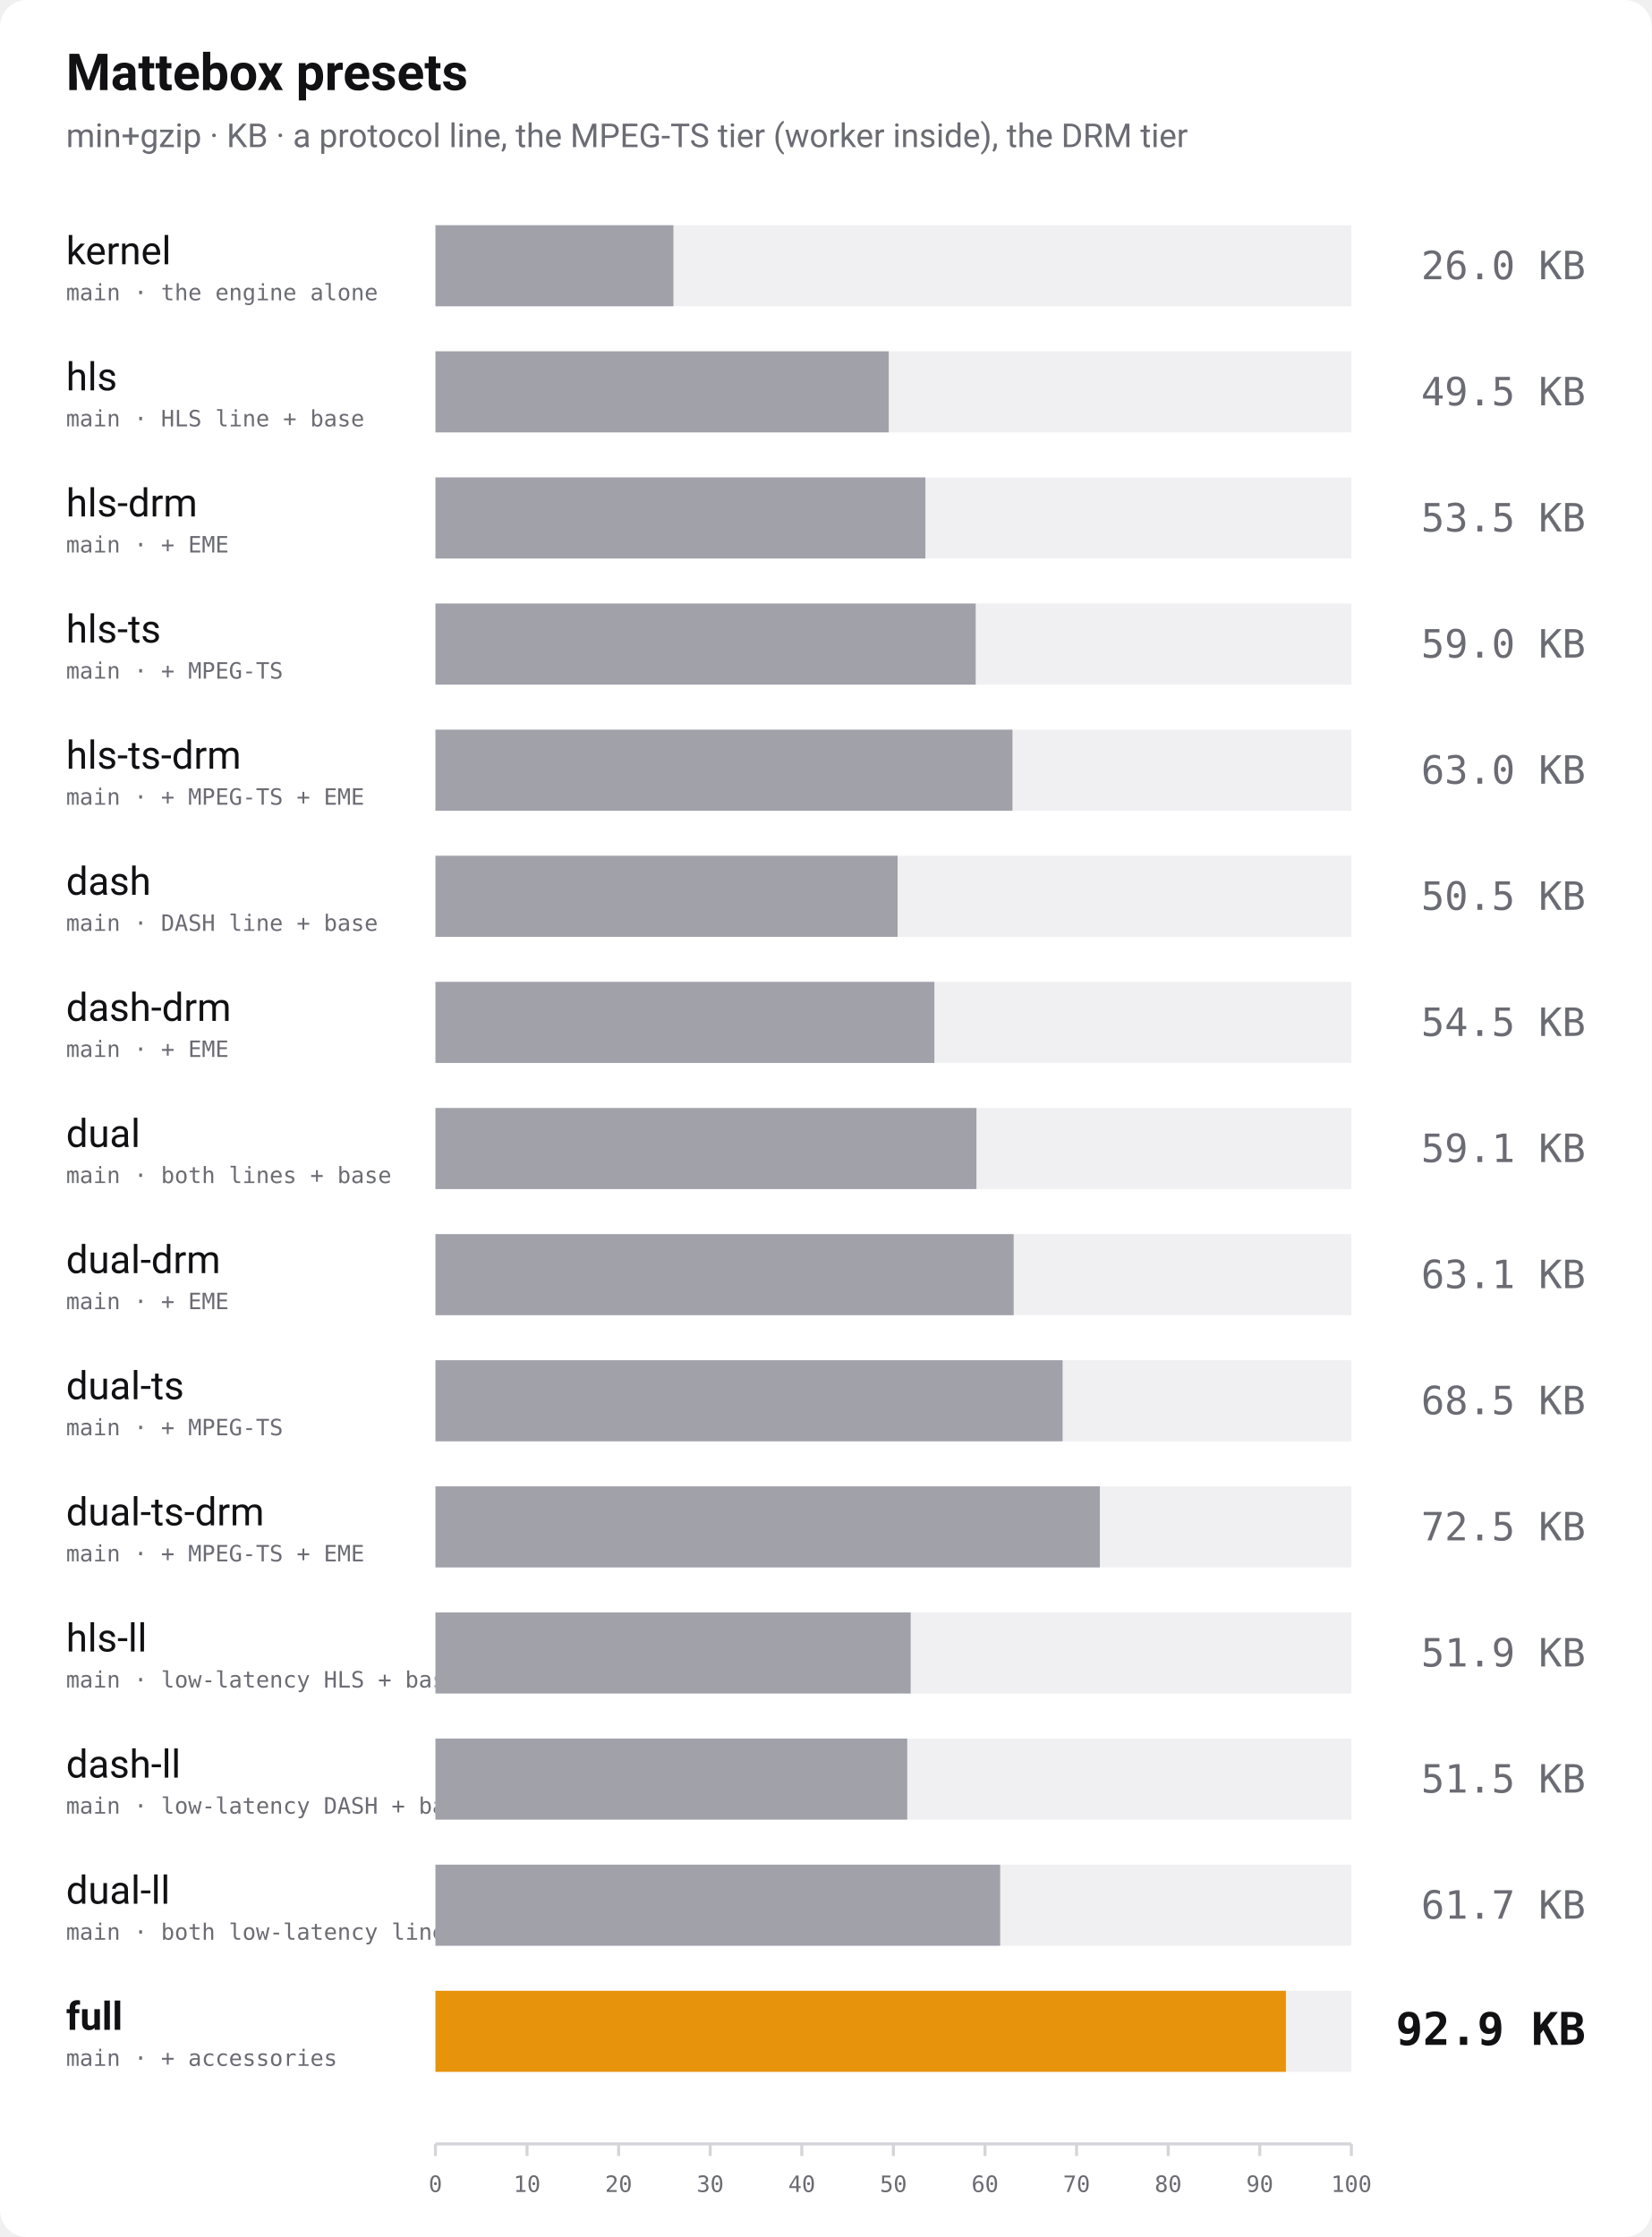
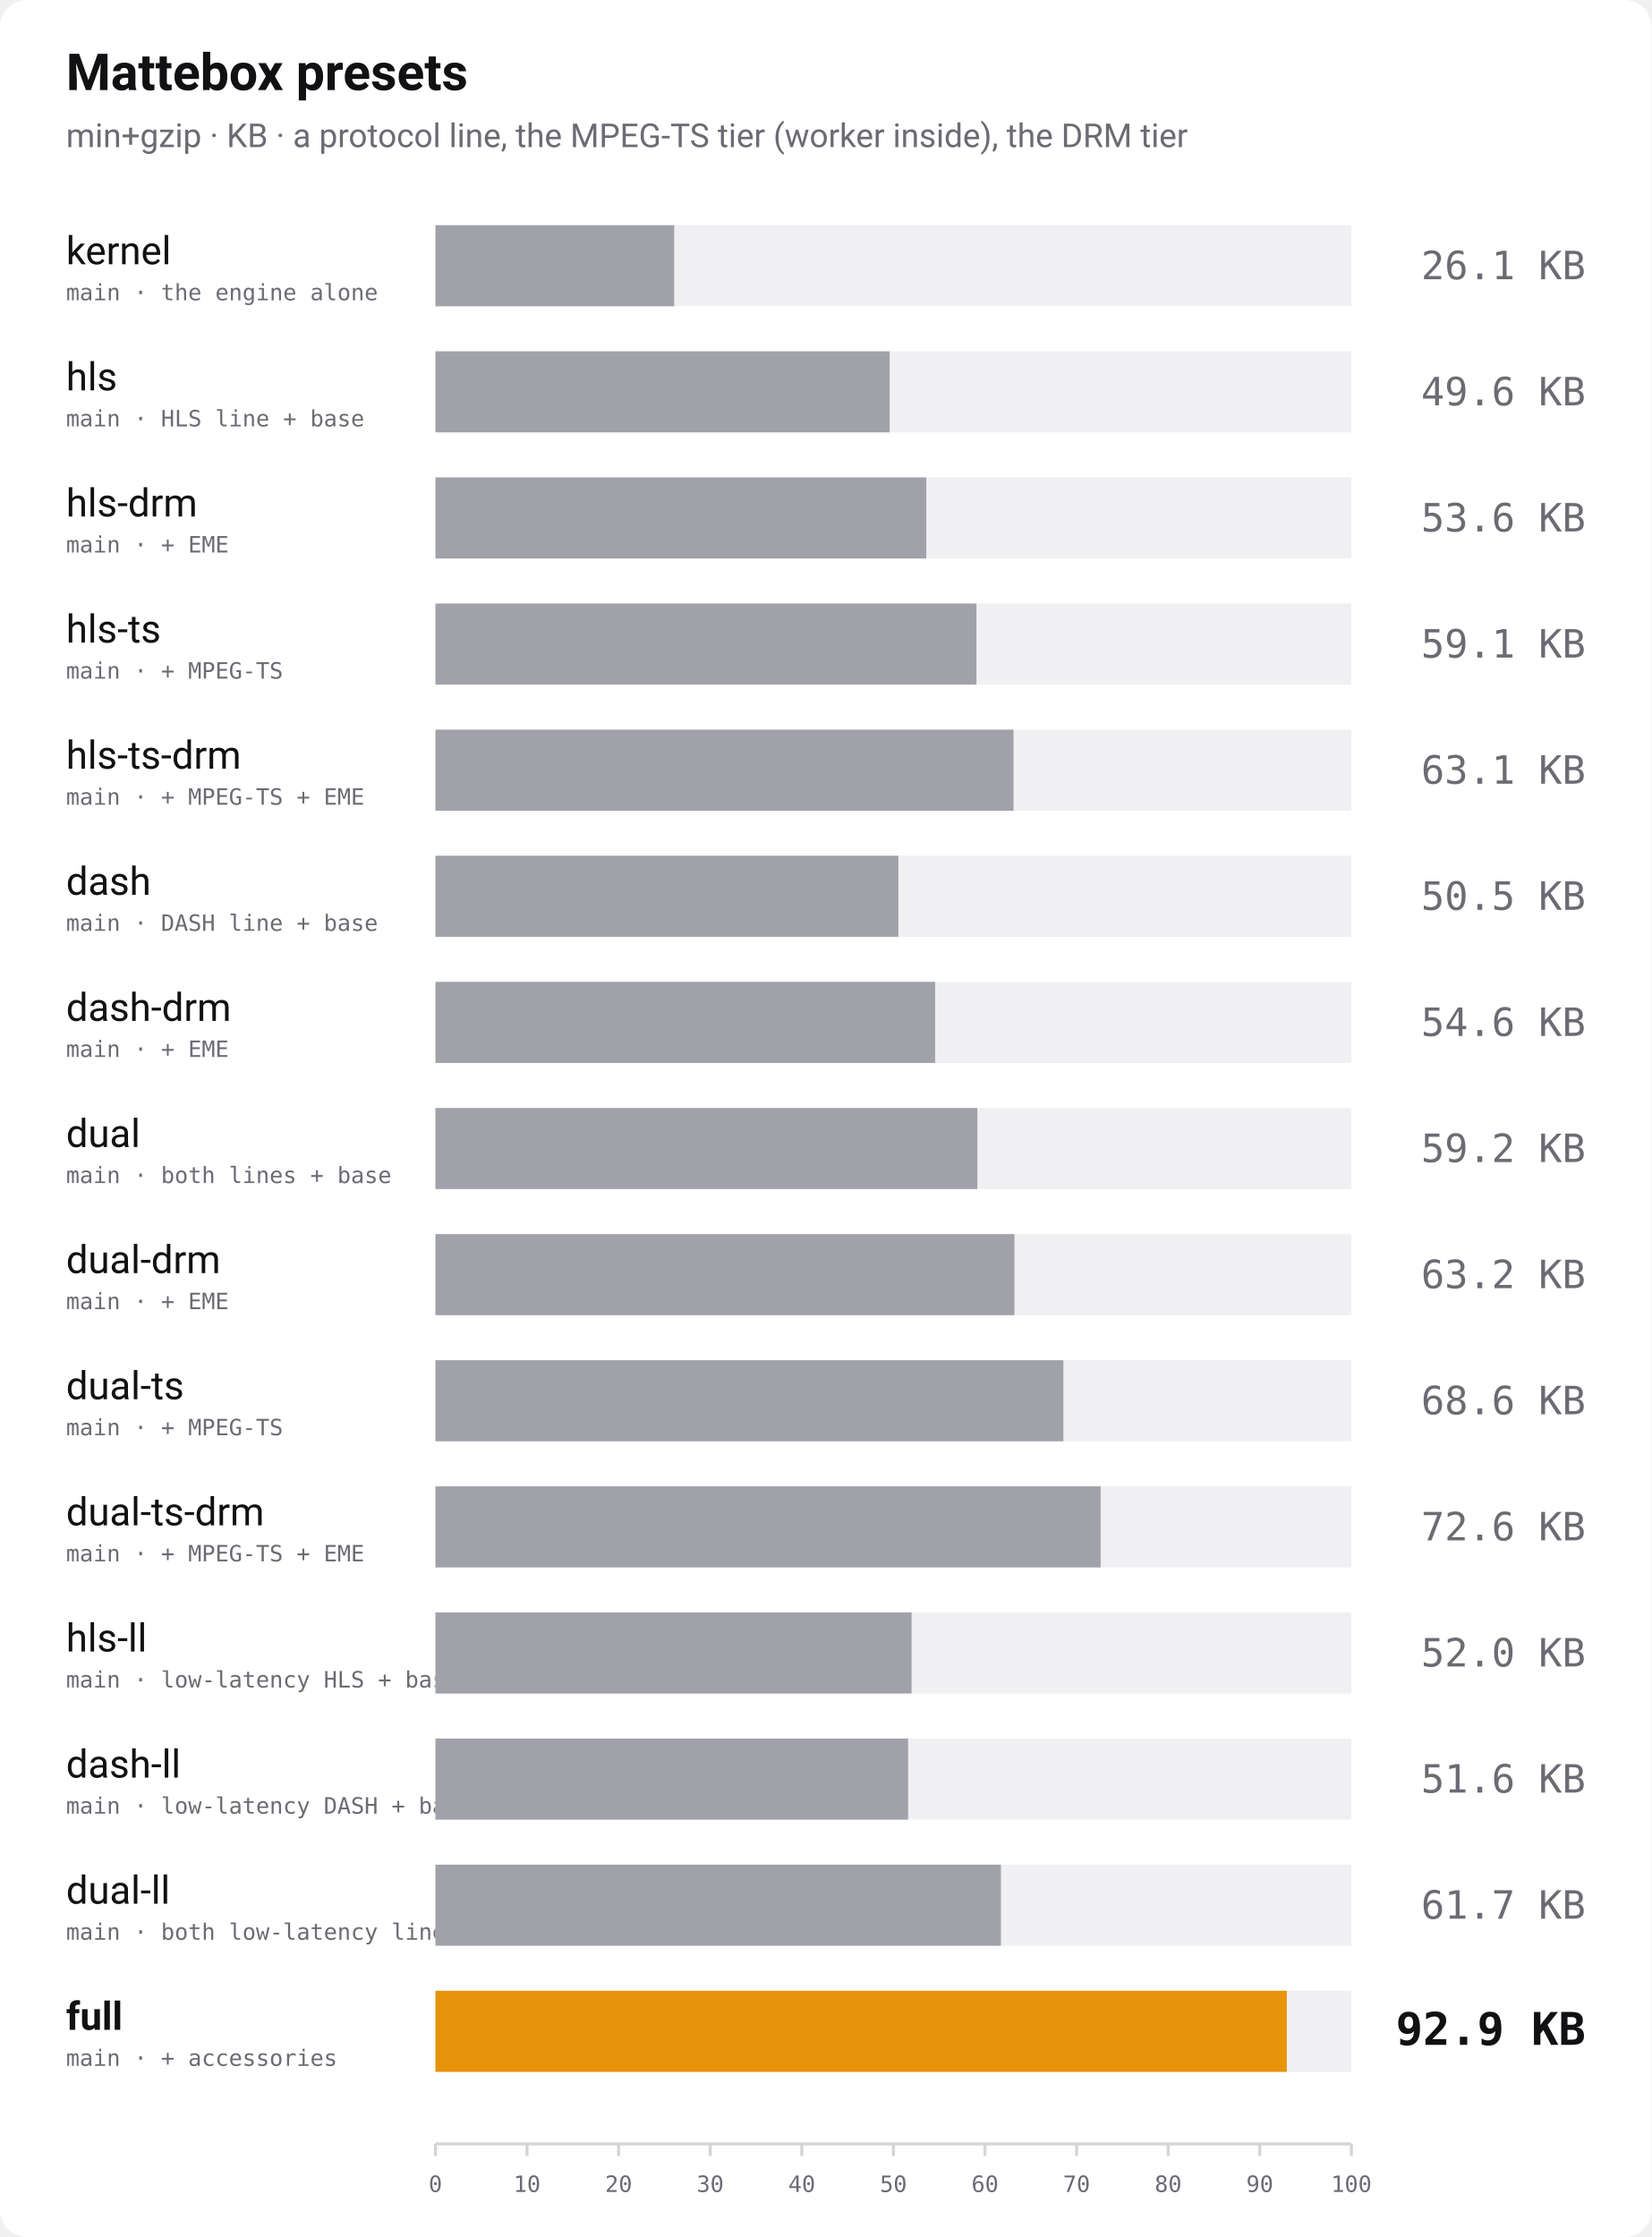
<svg xmlns="http://www.w3.org/2000/svg" width="1100" height="1490" viewBox="0 0 1100 1490" role="img" aria-label="Bundle size of every Mattebox preset, min+gzip">
  <rect width="1100" height="1490" rx="18" fill="#ffffff" />
  <text x="44" y="60" font-family="-apple-system, 'Segoe UI', Roboto, Helvetica, Arial, sans-serif" font-size="34" font-weight="700" fill="#111114">Mattebox presets</text>
  <text x="44" y="98" font-family="-apple-system, 'Segoe UI', Roboto, Helvetica, Arial, sans-serif" font-size="22" fill="#6b6b74">min+gzip · KB · a protocol line, the MPEG-TS tier (worker inside), the DRM tier</text>
  <text x="44" y="176" font-family="-apple-system, 'Segoe UI', Roboto, Helvetica, Arial, sans-serif" font-size="26" font-weight="400" fill="#111114">kernel</text>
  <text x="44" y="200" font-family="ui-monospace, 'SF Mono', Menlo, Consolas, monospace" font-size="15" fill="#6b6b74">main · the engine alone</text>
  <rect x="290" y="150" width="610" height="54" fill="#f0f0f3" />
-   <rect x="290" y="150" width="158.5" height="54" fill="#a1a1aa" />
-   <text x="1056" y="186" text-anchor="end" font-family="ui-monospace, 'SF Mono', Menlo, Consolas, monospace" font-size="26" font-weight="400" fill="#6b6b74">26.0 KB</text>
+   <rect x="290" y="150" width="159.0" height="54" fill="#a1a1aa" />
+   <text x="1056" y="186" text-anchor="end" font-family="ui-monospace, 'SF Mono', Menlo, Consolas, monospace" font-size="26" font-weight="400" fill="#6b6b74">26.1 KB</text>
  <text x="44" y="260" font-family="-apple-system, 'Segoe UI', Roboto, Helvetica, Arial, sans-serif" font-size="26" font-weight="400" fill="#111114">hls</text>
  <text x="44" y="284" font-family="ui-monospace, 'SF Mono', Menlo, Consolas, monospace" font-size="15" fill="#6b6b74">main · HLS line + base</text>
  <rect x="290" y="234" width="610" height="54" fill="#f0f0f3" />
-   <rect x="290" y="234" width="301.9" height="54" fill="#a1a1aa" />
-   <text x="1056" y="270" text-anchor="end" font-family="ui-monospace, 'SF Mono', Menlo, Consolas, monospace" font-size="26" font-weight="400" fill="#6b6b74">49.5 KB</text>
+   <rect x="290" y="234" width="302.5" height="54" fill="#a1a1aa" />
+   <text x="1056" y="270" text-anchor="end" font-family="ui-monospace, 'SF Mono', Menlo, Consolas, monospace" font-size="26" font-weight="400" fill="#6b6b74">49.6 KB</text>
  <text x="44" y="344" font-family="-apple-system, 'Segoe UI', Roboto, Helvetica, Arial, sans-serif" font-size="26" font-weight="400" fill="#111114">hls-drm</text>
  <text x="44" y="368" font-family="ui-monospace, 'SF Mono', Menlo, Consolas, monospace" font-size="15" fill="#6b6b74">main · + EME</text>
  <rect x="290" y="318" width="610" height="54" fill="#f0f0f3" />
-   <rect x="290" y="318" width="326.3" height="54" fill="#a1a1aa" />
-   <text x="1056" y="354" text-anchor="end" font-family="ui-monospace, 'SF Mono', Menlo, Consolas, monospace" font-size="26" font-weight="400" fill="#6b6b74">53.5 KB</text>
+   <rect x="290" y="318" width="326.9" height="54" fill="#a1a1aa" />
+   <text x="1056" y="354" text-anchor="end" font-family="ui-monospace, 'SF Mono', Menlo, Consolas, monospace" font-size="26" font-weight="400" fill="#6b6b74">53.6 KB</text>
  <text x="44" y="428" font-family="-apple-system, 'Segoe UI', Roboto, Helvetica, Arial, sans-serif" font-size="26" font-weight="400" fill="#111114">hls-ts</text>
  <text x="44" y="452" font-family="ui-monospace, 'SF Mono', Menlo, Consolas, monospace" font-size="15" fill="#6b6b74">main · + MPEG-TS</text>
  <rect x="290" y="402" width="610" height="54" fill="#f0f0f3" />
-   <rect x="290" y="402" width="359.8" height="54" fill="#a1a1aa" />
-   <text x="1056" y="438" text-anchor="end" font-family="ui-monospace, 'SF Mono', Menlo, Consolas, monospace" font-size="26" font-weight="400" fill="#6b6b74">59.0 KB</text>
+   <rect x="290" y="402" width="360.3" height="54" fill="#a1a1aa" />
+   <text x="1056" y="438" text-anchor="end" font-family="ui-monospace, 'SF Mono', Menlo, Consolas, monospace" font-size="26" font-weight="400" fill="#6b6b74">59.1 KB</text>
  <text x="44" y="512" font-family="-apple-system, 'Segoe UI', Roboto, Helvetica, Arial, sans-serif" font-size="26" font-weight="400" fill="#111114">hls-ts-drm</text>
  <text x="44" y="536" font-family="ui-monospace, 'SF Mono', Menlo, Consolas, monospace" font-size="15" fill="#6b6b74">main · + MPEG-TS + EME</text>
  <rect x="290" y="486" width="610" height="54" fill="#f0f0f3" />
-   <rect x="290" y="486" width="384.3" height="54" fill="#a1a1aa" />
-   <text x="1056" y="522" text-anchor="end" font-family="ui-monospace, 'SF Mono', Menlo, Consolas, monospace" font-size="26" font-weight="400" fill="#6b6b74">63.0 KB</text>
+   <rect x="290" y="486" width="385.0" height="54" fill="#a1a1aa" />
+   <text x="1056" y="522" text-anchor="end" font-family="ui-monospace, 'SF Mono', Menlo, Consolas, monospace" font-size="26" font-weight="400" fill="#6b6b74">63.1 KB</text>
  <text x="44" y="596" font-family="-apple-system, 'Segoe UI', Roboto, Helvetica, Arial, sans-serif" font-size="26" font-weight="400" fill="#111114">dash</text>
  <text x="44" y="620" font-family="ui-monospace, 'SF Mono', Menlo, Consolas, monospace" font-size="15" fill="#6b6b74">main · DASH line + base</text>
  <rect x="290" y="570" width="610" height="54" fill="#f0f0f3" />
-   <rect x="290" y="570" width="307.8" height="54" fill="#a1a1aa" />
+   <rect x="290" y="570" width="308.3" height="54" fill="#a1a1aa" />
  <text x="1056" y="606" text-anchor="end" font-family="ui-monospace, 'SF Mono', Menlo, Consolas, monospace" font-size="26" font-weight="400" fill="#6b6b74">50.5 KB</text>
  <text x="44" y="680" font-family="-apple-system, 'Segoe UI', Roboto, Helvetica, Arial, sans-serif" font-size="26" font-weight="400" fill="#111114">dash-drm</text>
  <text x="44" y="704" font-family="ui-monospace, 'SF Mono', Menlo, Consolas, monospace" font-size="15" fill="#6b6b74">main · + EME</text>
  <rect x="290" y="654" width="610" height="54" fill="#f0f0f3" />
-   <rect x="290" y="654" width="332.3" height="54" fill="#a1a1aa" />
-   <text x="1056" y="690" text-anchor="end" font-family="ui-monospace, 'SF Mono', Menlo, Consolas, monospace" font-size="26" font-weight="400" fill="#6b6b74">54.5 KB</text>
+   <rect x="290" y="654" width="332.8" height="54" fill="#a1a1aa" />
+   <text x="1056" y="690" text-anchor="end" font-family="ui-monospace, 'SF Mono', Menlo, Consolas, monospace" font-size="26" font-weight="400" fill="#6b6b74">54.6 KB</text>
  <text x="44" y="764" font-family="-apple-system, 'Segoe UI', Roboto, Helvetica, Arial, sans-serif" font-size="26" font-weight="400" fill="#111114">dual</text>
  <text x="44" y="788" font-family="ui-monospace, 'SF Mono', Menlo, Consolas, monospace" font-size="15" fill="#6b6b74">main · both lines + base</text>
  <rect x="290" y="738" width="610" height="54" fill="#f0f0f3" />
-   <rect x="290" y="738" width="360.3" height="54" fill="#a1a1aa" />
-   <text x="1056" y="774" text-anchor="end" font-family="ui-monospace, 'SF Mono', Menlo, Consolas, monospace" font-size="26" font-weight="400" fill="#6b6b74">59.1 KB</text>
+   <rect x="290" y="738" width="360.9" height="54" fill="#a1a1aa" />
+   <text x="1056" y="774" text-anchor="end" font-family="ui-monospace, 'SF Mono', Menlo, Consolas, monospace" font-size="26" font-weight="400" fill="#6b6b74">59.2 KB</text>
  <text x="44" y="848" font-family="-apple-system, 'Segoe UI', Roboto, Helvetica, Arial, sans-serif" font-size="26" font-weight="400" fill="#111114">dual-drm</text>
  <text x="44" y="872" font-family="ui-monospace, 'SF Mono', Menlo, Consolas, monospace" font-size="15" fill="#6b6b74">main · + EME</text>
  <rect x="290" y="822" width="610" height="54" fill="#f0f0f3" />
-   <rect x="290" y="822" width="385.1" height="54" fill="#a1a1aa" />
-   <text x="1056" y="858" text-anchor="end" font-family="ui-monospace, 'SF Mono', Menlo, Consolas, monospace" font-size="26" font-weight="400" fill="#6b6b74">63.1 KB</text>
+   <rect x="290" y="822" width="385.6" height="54" fill="#a1a1aa" />
+   <text x="1056" y="858" text-anchor="end" font-family="ui-monospace, 'SF Mono', Menlo, Consolas, monospace" font-size="26" font-weight="400" fill="#6b6b74">63.2 KB</text>
  <text x="44" y="932" font-family="-apple-system, 'Segoe UI', Roboto, Helvetica, Arial, sans-serif" font-size="26" font-weight="400" fill="#111114">dual-ts</text>
  <text x="44" y="956" font-family="ui-monospace, 'SF Mono', Menlo, Consolas, monospace" font-size="15" fill="#6b6b74">main · + MPEG-TS</text>
  <rect x="290" y="906" width="610" height="54" fill="#f0f0f3" />
-   <rect x="290" y="906" width="417.7" height="54" fill="#a1a1aa" />
-   <text x="1056" y="942" text-anchor="end" font-family="ui-monospace, 'SF Mono', Menlo, Consolas, monospace" font-size="26" font-weight="400" fill="#6b6b74">68.5 KB</text>
+   <rect x="290" y="906" width="418.2" height="54" fill="#a1a1aa" />
+   <text x="1056" y="942" text-anchor="end" font-family="ui-monospace, 'SF Mono', Menlo, Consolas, monospace" font-size="26" font-weight="400" fill="#6b6b74">68.6 KB</text>
  <text x="44" y="1016" font-family="-apple-system, 'Segoe UI', Roboto, Helvetica, Arial, sans-serif" font-size="26" font-weight="400" fill="#111114">dual-ts-drm</text>
  <text x="44" y="1040" font-family="ui-monospace, 'SF Mono', Menlo, Consolas, monospace" font-size="15" fill="#6b6b74">main · + MPEG-TS + EME</text>
  <rect x="290" y="990" width="610" height="54" fill="#f0f0f3" />
-   <rect x="290" y="990" width="442.5" height="54" fill="#a1a1aa" />
-   <text x="1056" y="1026" text-anchor="end" font-family="ui-monospace, 'SF Mono', Menlo, Consolas, monospace" font-size="26" font-weight="400" fill="#6b6b74">72.5 KB</text>
+   <rect x="290" y="990" width="443.0" height="54" fill="#a1a1aa" />
+   <text x="1056" y="1026" text-anchor="end" font-family="ui-monospace, 'SF Mono', Menlo, Consolas, monospace" font-size="26" font-weight="400" fill="#6b6b74">72.6 KB</text>
  <text x="44" y="1100" font-family="-apple-system, 'Segoe UI', Roboto, Helvetica, Arial, sans-serif" font-size="26" font-weight="400" fill="#111114">hls-ll</text>
  <text x="44" y="1124" font-family="ui-monospace, 'SF Mono', Menlo, Consolas, monospace" font-size="15" fill="#6b6b74">main · low-latency HLS + base</text>
  <rect x="290" y="1074" width="610" height="54" fill="#f0f0f3" />
-   <rect x="290" y="1074" width="316.5" height="54" fill="#a1a1aa" />
-   <text x="1056" y="1110" text-anchor="end" font-family="ui-monospace, 'SF Mono', Menlo, Consolas, monospace" font-size="26" font-weight="400" fill="#6b6b74">51.9 KB</text>
+   <rect x="290" y="1074" width="317.1" height="54" fill="#a1a1aa" />
+   <text x="1056" y="1110" text-anchor="end" font-family="ui-monospace, 'SF Mono', Menlo, Consolas, monospace" font-size="26" font-weight="400" fill="#6b6b74">52.0 KB</text>
  <text x="44" y="1184" font-family="-apple-system, 'Segoe UI', Roboto, Helvetica, Arial, sans-serif" font-size="26" font-weight="400" fill="#111114">dash-ll</text>
  <text x="44" y="1208" font-family="ui-monospace, 'SF Mono', Menlo, Consolas, monospace" font-size="15" fill="#6b6b74">main · low-latency DASH + base</text>
  <rect x="290" y="1158" width="610" height="54" fill="#f0f0f3" />
-   <rect x="290" y="1158" width="314.2" height="54" fill="#a1a1aa" />
-   <text x="1056" y="1194" text-anchor="end" font-family="ui-monospace, 'SF Mono', Menlo, Consolas, monospace" font-size="26" font-weight="400" fill="#6b6b74">51.5 KB</text>
+   <rect x="290" y="1158" width="314.8" height="54" fill="#a1a1aa" />
+   <text x="1056" y="1194" text-anchor="end" font-family="ui-monospace, 'SF Mono', Menlo, Consolas, monospace" font-size="26" font-weight="400" fill="#6b6b74">51.6 KB</text>
  <text x="44" y="1268" font-family="-apple-system, 'Segoe UI', Roboto, Helvetica, Arial, sans-serif" font-size="26" font-weight="400" fill="#111114">dual-ll</text>
  <text x="44" y="1292" font-family="ui-monospace, 'SF Mono', Menlo, Consolas, monospace" font-size="15" fill="#6b6b74">main · both low-latency lines + base</text>
  <rect x="290" y="1242" width="610" height="54" fill="#f0f0f3" />
-   <rect x="290" y="1242" width="376.1" height="54" fill="#a1a1aa" />
+   <rect x="290" y="1242" width="376.6" height="54" fill="#a1a1aa" />
  <text x="1056" y="1278" text-anchor="end" font-family="ui-monospace, 'SF Mono', Menlo, Consolas, monospace" font-size="26" font-weight="400" fill="#6b6b74">61.7 KB</text>
  <text x="44" y="1352" font-family="-apple-system, 'Segoe UI', Roboto, Helvetica, Arial, sans-serif" font-size="26" font-weight="700" fill="#111114">full</text>
  <text x="44" y="1376" font-family="ui-monospace, 'SF Mono', Menlo, Consolas, monospace" font-size="15" fill="#6b6b74">main · + accessories</text>
  <rect x="290" y="1326" width="610" height="54" fill="#f0f0f3" />
-   <rect x="290" y="1326" width="566.4" height="54" fill="#e8930c" />
+   <rect x="290" y="1326" width="567.0" height="54" fill="#e8930c" />
  <text x="1056" y="1362" text-anchor="end" font-family="ui-monospace, 'SF Mono', Menlo, Consolas, monospace" font-size="30" font-weight="700" fill="#111114">92.9 KB</text>
  <line x1="290" y1="1428" x2="900" y2="1428" stroke="#d4d4d9" stroke-width="2" />
  <line x1="290.0" y1="1428" x2="290.0" y2="1436" stroke="#d4d4d9" stroke-width="2" />
  <text x="290.0" y="1460" text-anchor="middle" font-family="ui-monospace, 'SF Mono', Menlo, Consolas, monospace" font-size="15" fill="#6b6b74">0</text>
  <line x1="351.0" y1="1428" x2="351.0" y2="1436" stroke="#d4d4d9" stroke-width="2" />
  <text x="351.0" y="1460" text-anchor="middle" font-family="ui-monospace, 'SF Mono', Menlo, Consolas, monospace" font-size="15" fill="#6b6b74">10</text>
  <line x1="412.0" y1="1428" x2="412.0" y2="1436" stroke="#d4d4d9" stroke-width="2" />
  <text x="412.0" y="1460" text-anchor="middle" font-family="ui-monospace, 'SF Mono', Menlo, Consolas, monospace" font-size="15" fill="#6b6b74">20</text>
  <line x1="473.0" y1="1428" x2="473.0" y2="1436" stroke="#d4d4d9" stroke-width="2" />
  <text x="473.0" y="1460" text-anchor="middle" font-family="ui-monospace, 'SF Mono', Menlo, Consolas, monospace" font-size="15" fill="#6b6b74">30</text>
  <line x1="534.0" y1="1428" x2="534.0" y2="1436" stroke="#d4d4d9" stroke-width="2" />
  <text x="534.0" y="1460" text-anchor="middle" font-family="ui-monospace, 'SF Mono', Menlo, Consolas, monospace" font-size="15" fill="#6b6b74">40</text>
  <line x1="595.0" y1="1428" x2="595.0" y2="1436" stroke="#d4d4d9" stroke-width="2" />
  <text x="595.0" y="1460" text-anchor="middle" font-family="ui-monospace, 'SF Mono', Menlo, Consolas, monospace" font-size="15" fill="#6b6b74">50</text>
  <line x1="656.0" y1="1428" x2="656.0" y2="1436" stroke="#d4d4d9" stroke-width="2" />
  <text x="656.0" y="1460" text-anchor="middle" font-family="ui-monospace, 'SF Mono', Menlo, Consolas, monospace" font-size="15" fill="#6b6b74">60</text>
  <line x1="717.0" y1="1428" x2="717.0" y2="1436" stroke="#d4d4d9" stroke-width="2" />
  <text x="717.0" y="1460" text-anchor="middle" font-family="ui-monospace, 'SF Mono', Menlo, Consolas, monospace" font-size="15" fill="#6b6b74">70</text>
  <line x1="778.0" y1="1428" x2="778.0" y2="1436" stroke="#d4d4d9" stroke-width="2" />
  <text x="778.0" y="1460" text-anchor="middle" font-family="ui-monospace, 'SF Mono', Menlo, Consolas, monospace" font-size="15" fill="#6b6b74">80</text>
  <line x1="839.0" y1="1428" x2="839.0" y2="1436" stroke="#d4d4d9" stroke-width="2" />
  <text x="839.0" y="1460" text-anchor="middle" font-family="ui-monospace, 'SF Mono', Menlo, Consolas, monospace" font-size="15" fill="#6b6b74">90</text>
  <line x1="900.0" y1="1428" x2="900.0" y2="1436" stroke="#d4d4d9" stroke-width="2" />
  <text x="900.0" y="1460" text-anchor="middle" font-family="ui-monospace, 'SF Mono', Menlo, Consolas, monospace" font-size="15" fill="#6b6b74">100</text>
</svg>
